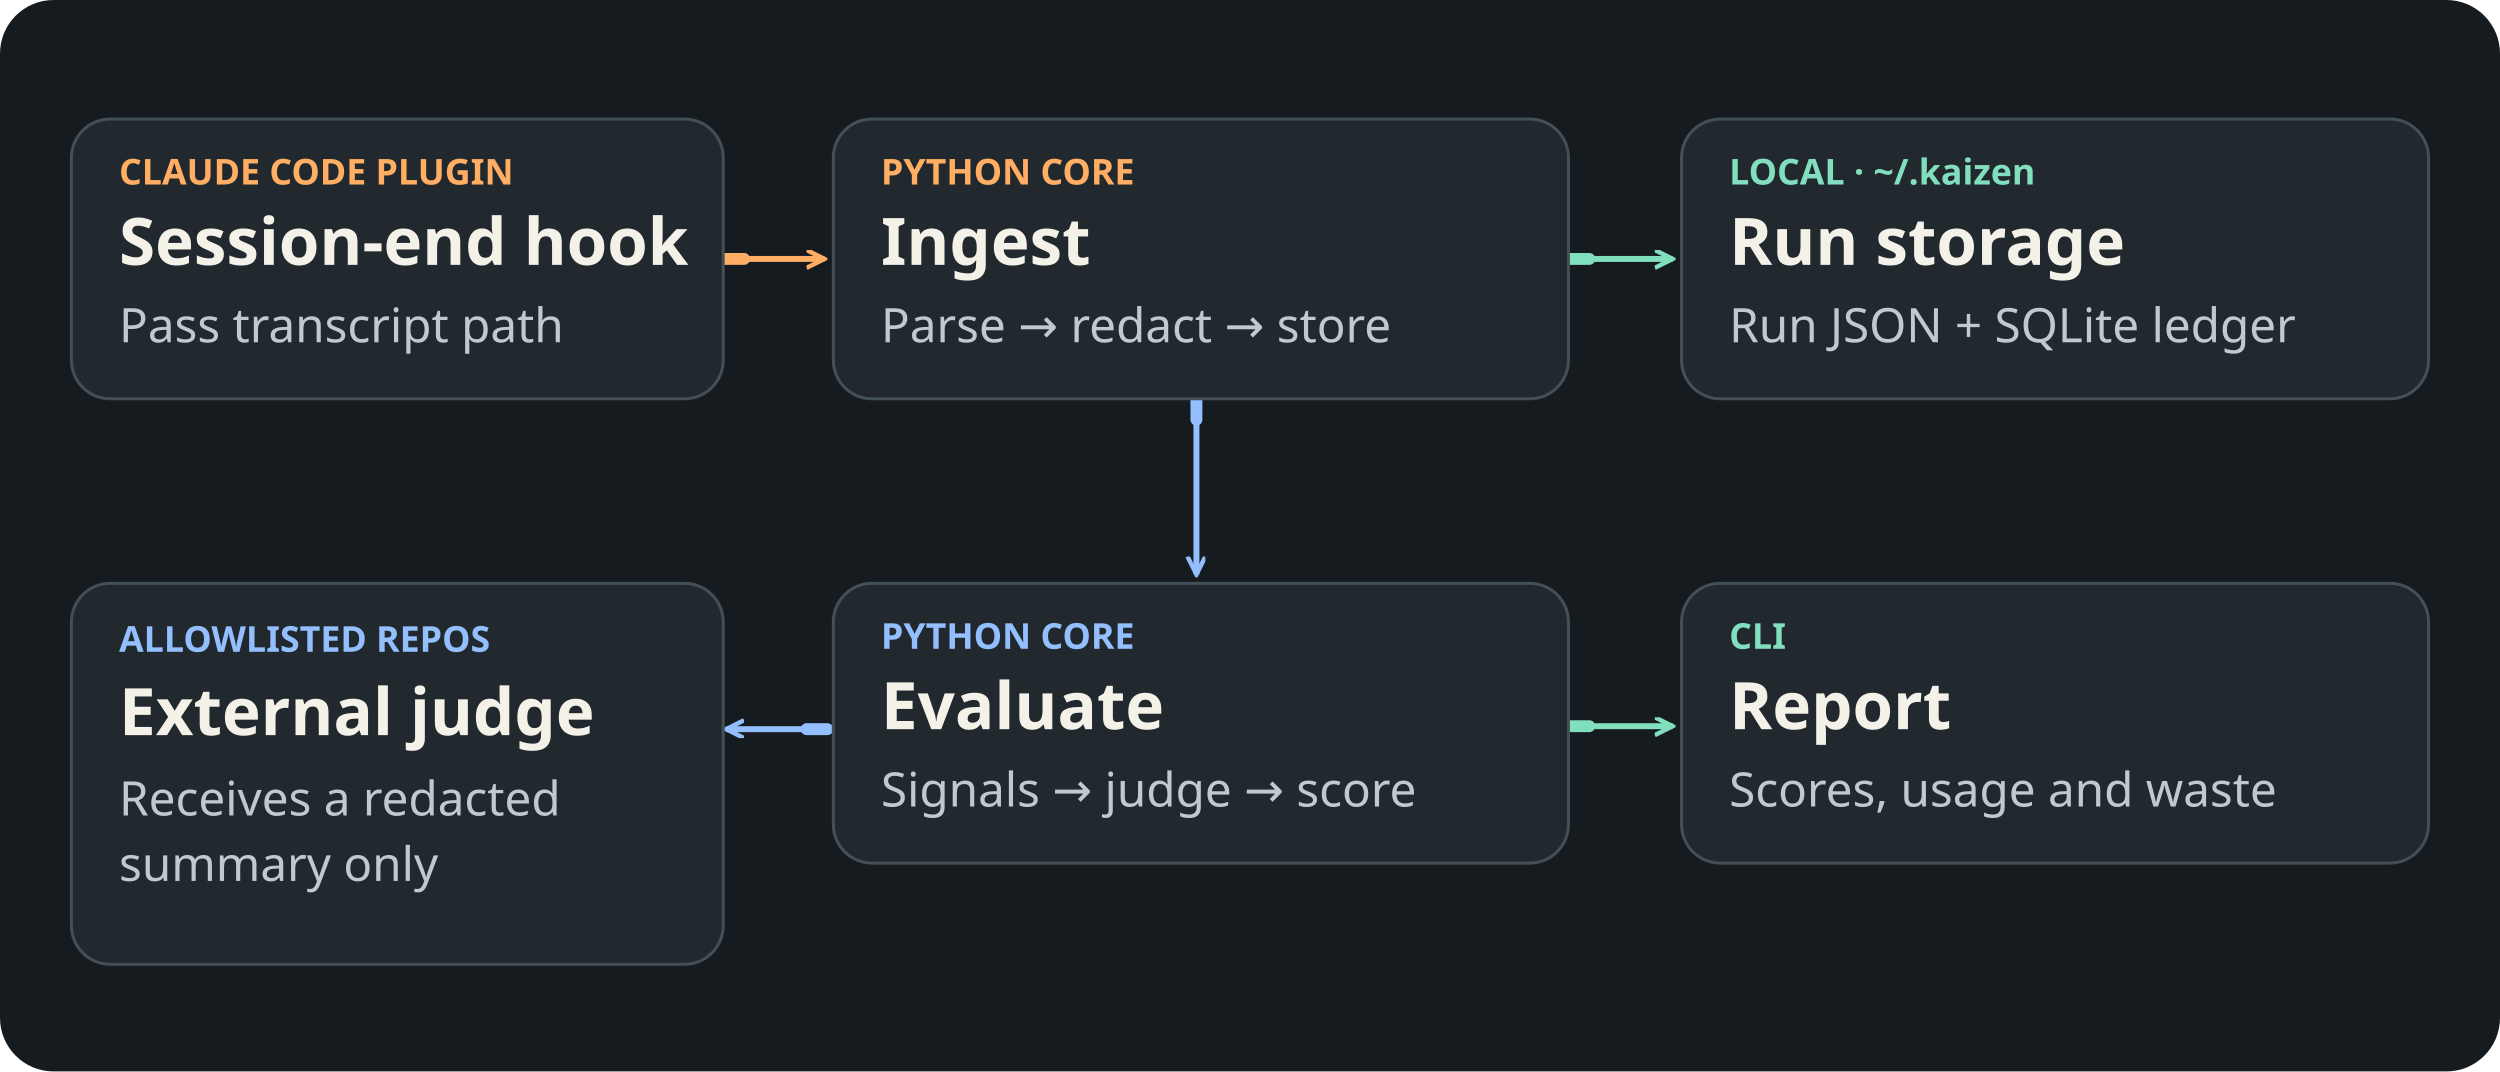
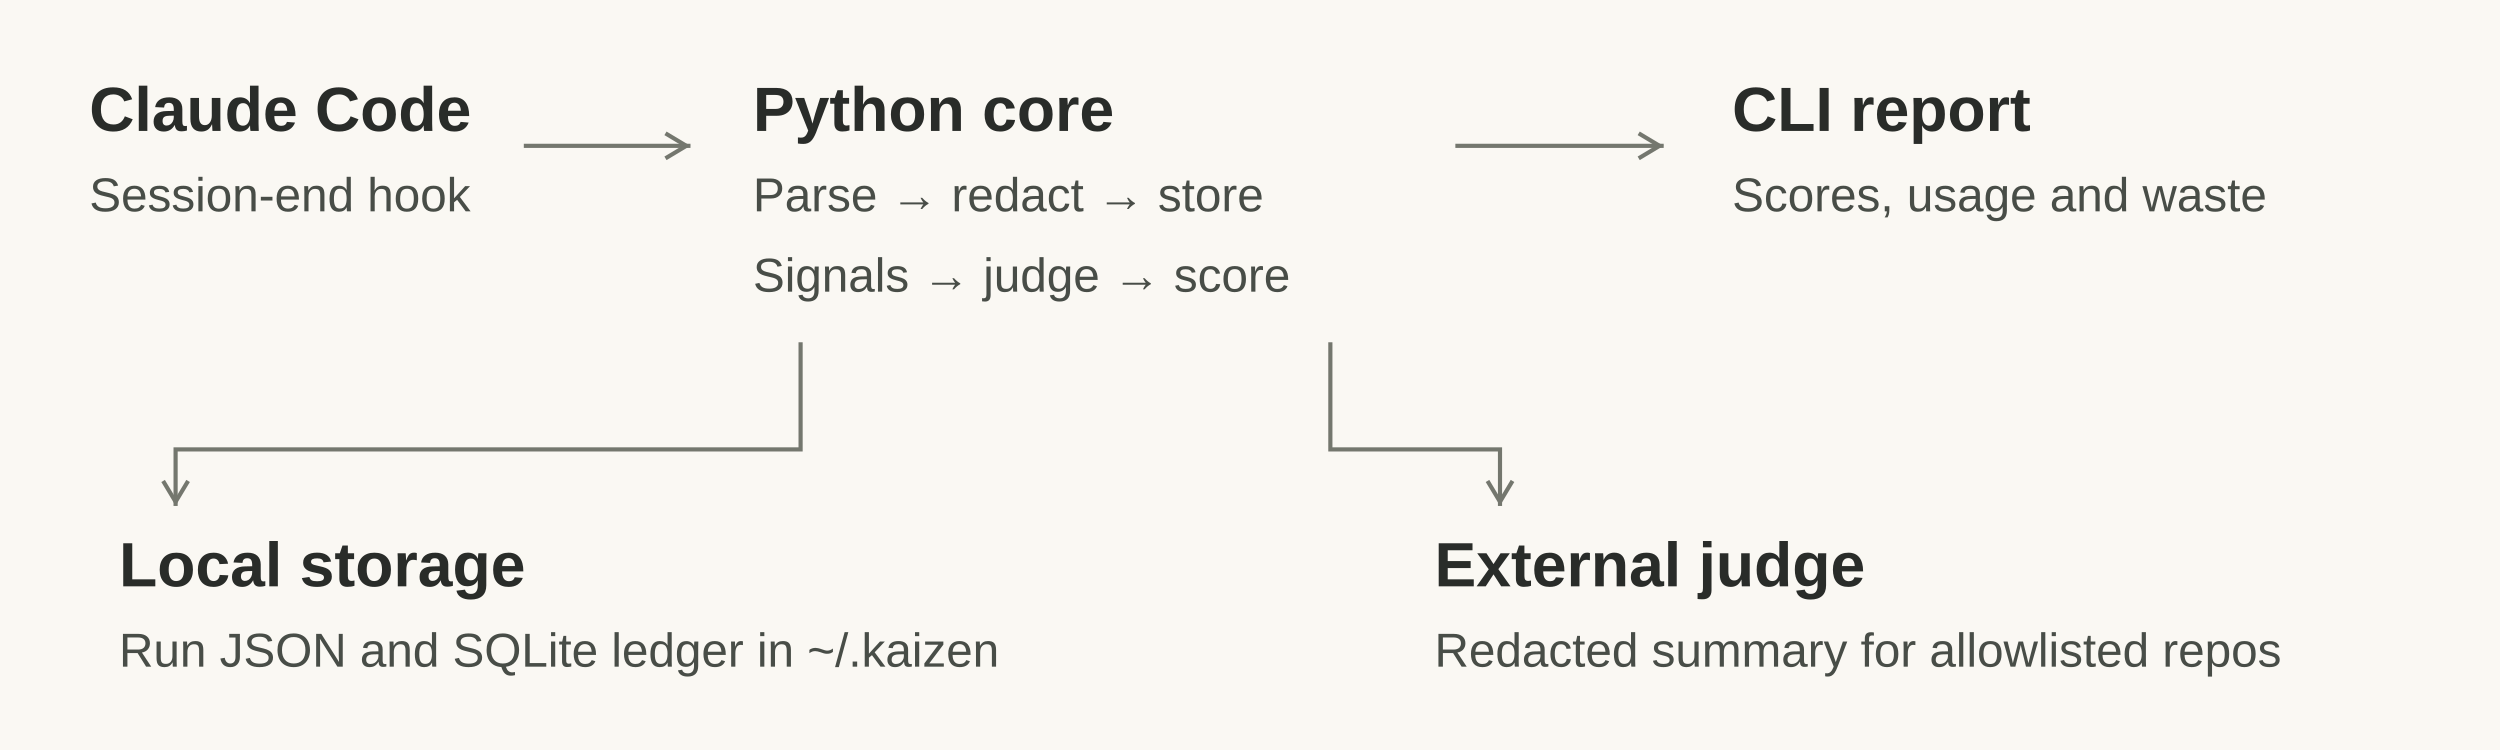
- <svg xmlns="http://www.w3.org/2000/svg" width="840" height="360" viewBox="0 0 840 360" role="img" aria-labelledby="t d">
+ <svg xmlns="http://www.w3.org/2000/svg" width="840" height="252" viewBox="0 0 840 252" role="img" aria-labelledby="title desc">
  <defs>
-     <marker id="ffae63" markerWidth="7" markerHeight="7" refX="6" refY="3" orient="auto" markerUnits="userSpaceOnUse">
-       <path d="M0 0L6 3L0 6" fill="none" stroke="#ffae63" stroke-width="1.5" />
-     </marker>
-     <marker id="82dfbe" markerWidth="7" markerHeight="7" refX="6" refY="3" orient="auto" markerUnits="userSpaceOnUse">
-       <path d="M0 0L6 3L0 6" fill="none" stroke="#82dfbe" stroke-width="1.5" />
-     </marker>
-     <marker id="93bfff" markerWidth="7" markerHeight="7" refX="6" refY="3" orient="auto" markerUnits="userSpaceOnUse">
-       <path d="M0 0L6 3L0 6" fill="none" stroke="#93bfff" stroke-width="1.5" />
-     </marker>
-     <marker id="ffa39c" markerWidth="7" markerHeight="7" refX="6" refY="3" orient="auto" markerUnits="userSpaceOnUse">
-       <path d="M0 0L6 3L0 6" fill="none" stroke="#ffa39c" stroke-width="1.5" />
-     </marker>
-     <marker id="f4f1e9" markerWidth="7" markerHeight="7" refX="6" refY="3" orient="auto" markerUnits="userSpaceOnUse">
-       <path d="M0 0L6 3L0 6" fill="none" stroke="#f4f1e9" stroke-width="1.5" />
-     </marker>
-     <marker id="c2c8cf" markerWidth="7" markerHeight="7" refX="6" refY="3" orient="auto" markerUnits="userSpaceOnUse">
-       <path d="M0 0L6 3L0 6" fill="none" stroke="#c2c8cf" stroke-width="1.5" />
+     <marker id="arrow" viewBox="0 0 8 8" refX="7" refY="4" markerWidth="8" markerHeight="8" orient="auto">
+       <path d="m1 1 5 3-5 3" fill="none" stroke="#74776e" />
    </marker>
  </defs>
-   <style>text{font-family:system-ui,'Segoe UI',sans-serif}.pulse{animation:travel 4s linear infinite}@keyframes travel{to{stroke-dashoffset:-100}}@media(prefers-reduced-motion:reduce){.pulse{display:none}}</style>
-   <rect width="840" height="360" rx="18" fill="#161b20" />
-   <g>
-     <path d="M243 87H277" fill="none" stroke="#ffae63" stroke-width="2" marker-end="url(#ffae63)" />
-     <path class="pulse" d="M243 87H277" pathLength="100" fill="none" stroke="#ffae63" stroke-width="4" stroke-linecap="round" stroke-dasharray="7 93" />
-     <path d="M527 87H562" fill="none" stroke="#82dfbe" stroke-width="2" marker-end="url(#82dfbe)" />
-     <path class="pulse" d="M527 87H562" pathLength="100" fill="none" stroke="#82dfbe" stroke-width="4" stroke-linecap="round" stroke-dasharray="7 93" />
-     <path d="M402 134V193" fill="none" stroke="#93bfff" stroke-width="2" marker-end="url(#93bfff)" />
-     <path class="pulse" d="M402 134V193" pathLength="100" fill="none" stroke="#93bfff" stroke-width="4" stroke-linecap="round" stroke-dasharray="7 93" />
-     <path d="M527 244H562" fill="none" stroke="#82dfbe" stroke-width="2" marker-end="url(#82dfbe)" />
-     <path class="pulse" d="M527 244H562" pathLength="100" fill="none" stroke="#82dfbe" stroke-width="4" stroke-linecap="round" stroke-dasharray="7 93" />
-     <path d="M278 245H244" fill="none" stroke="#93bfff" stroke-width="2" marker-end="url(#93bfff)" />
-     <path class="pulse" d="M278 245H244" pathLength="100" fill="none" stroke="#93bfff" stroke-width="4" stroke-linecap="round" stroke-dasharray="7 93" />
-     <g>
-       <rect x="24" y="40" width="219" height="94" rx="13" fill="#21282e" stroke="#435057" />
-       <text x="40" y="62" fill="#ffae63" font-size="12" font-weight="700">CLAUDE CODE PLUGIN</text>
-       <text x="40" y="89" fill="#f4f1e9" font-size="22" font-weight="700">Session-end hook</text>
-       <text x="40" y="115" fill="#c2c8cf" font-size="16" font-weight="500">Pass transcript path</text>
-     </g>
-     <g>
-       <rect x="280" y="40" width="247" height="94" rx="13" fill="#21282e" stroke="#435057" />
-       <text x="296" y="62" fill="#ffae63" font-size="12" font-weight="700">PYTHON CORE</text>
-       <text x="296" y="89" fill="#f4f1e9" font-size="22" font-weight="700">Ingest</text>
-       <text x="296" y="115" fill="#c2c8cf" font-size="16" font-weight="500">Parse → redact → store</text>
-     </g>
-     <g>
-       <rect x="565" y="40" width="251" height="94" rx="13" fill="#21282e" stroke="#435057" />
-       <text x="581" y="62" fill="#82dfbe" font-size="12" font-weight="700">LOCAL · ~/.kaizen</text>
-       <text x="581" y="89" fill="#f4f1e9" font-size="22" font-weight="700">Run storage</text>
-       <text x="581" y="115" fill="#c2c8cf" font-size="16" font-weight="500">Run JSON + SQLite ledger</text>
-     </g>
-     <g>
-       <rect x="280" y="196" width="247" height="94" rx="13" fill="#21282e" stroke="#435057" />
-       <text x="296" y="218" fill="#93bfff" font-size="12" font-weight="700">PYTHON CORE</text>
-       <text x="296" y="245" fill="#f4f1e9" font-size="22" font-weight="700">Evaluate</text>
-       <text x="296" y="271" fill="#c2c8cf" font-size="16" font-weight="500">Signals → judge → score</text>
-     </g>
-     <g>
-       <rect x="565" y="196" width="251" height="94" rx="13" fill="#21282e" stroke="#435057" />
-       <text x="581" y="218" fill="#82dfbe" font-size="12" font-weight="700">CLI</text>
-       <text x="581" y="245" fill="#f4f1e9" font-size="22" font-weight="700">Report</text>
-       <text x="581" y="271" fill="#c2c8cf" font-size="16" font-weight="500">Scores, usage and waste</text>
-     </g>
-     <rect x="24" y="196" width="219" height="128" rx="13" fill="#21282e" stroke="#435057" />
-     <text x="40" y="219" fill="#93bfff" font-size="12" font-weight="700">ALLOWLISTED REPOS</text>
-     <text x="40" y="247" fill="#f4f1e9" font-size="22" font-weight="700">External judge</text>
-     <text x="40" y="274" fill="#c2c8cf" font-size="16" font-weight="500">Receives a redacted</text>
-     <text x="40" y="296" fill="#c2c8cf" font-size="16" font-weight="500">summary only</text>
-   </g>
+   <style>
+     text { font-family: 'Segoe UI', Arial, sans-serif; fill: #292c29 }
+     .label { font-size: 21px; font-weight: 600 }
+     .body { font-size: 16px; fill: #484d47 }
+     .note { font-family: Consolas, monospace; font-size: 14px; fill: #63675f }
+     .line { stroke: #74776e; stroke-width: 1.4; fill: none }
+     .rule { stroke: #d7d8d0 }
+     .signal { animation: trace 5s linear infinite }
+     @keyframes trace { to { stroke-dashoffset: -100 } }
+     @media (prefers-reduced-motion: reduce) { .signal { display: none } }
+   </style>
+   <rect width="840" height="252" fill="#faf8f3" />
+   <text x="30" y="44" class="label">Claude Code</text>
+   <text x="30" y="71" class="body">Session-end hook</text>
+   <path d="M176 49 H232" class="line" marker-end="url(#arrow)" />
+   <text x="253" y="44" class="label">Python core</text>
+   <text x="253" y="71" class="body">Parse → redact → store</text>
+   <text x="253" y="98" class="body">Signals → judge → score</text>
+   <path d="M489 49 H559" class="line" marker-end="url(#arrow)" />
+   <text x="582" y="44" class="label">CLI report</text>
+   <text x="582" y="71" class="body">Scores, usage and waste</text>
+   <path d="M269 115 V151 H59 V170" class="line" marker-end="url(#arrow)" />
+   <path d="M447 115 V151 H504 V170" class="line" marker-end="url(#arrow)" />
+   <text x="40" y="197" class="label">Local storage</text>
+   <text x="40" y="224" class="body">Run JSON and SQLite ledger in ~/.kaizen</text>
+   <text x="482" y="197" class="label">External judge</text>
+   <text x="482" y="224" class="body">Redacted summary for allowlisted repos</text>
</svg>
